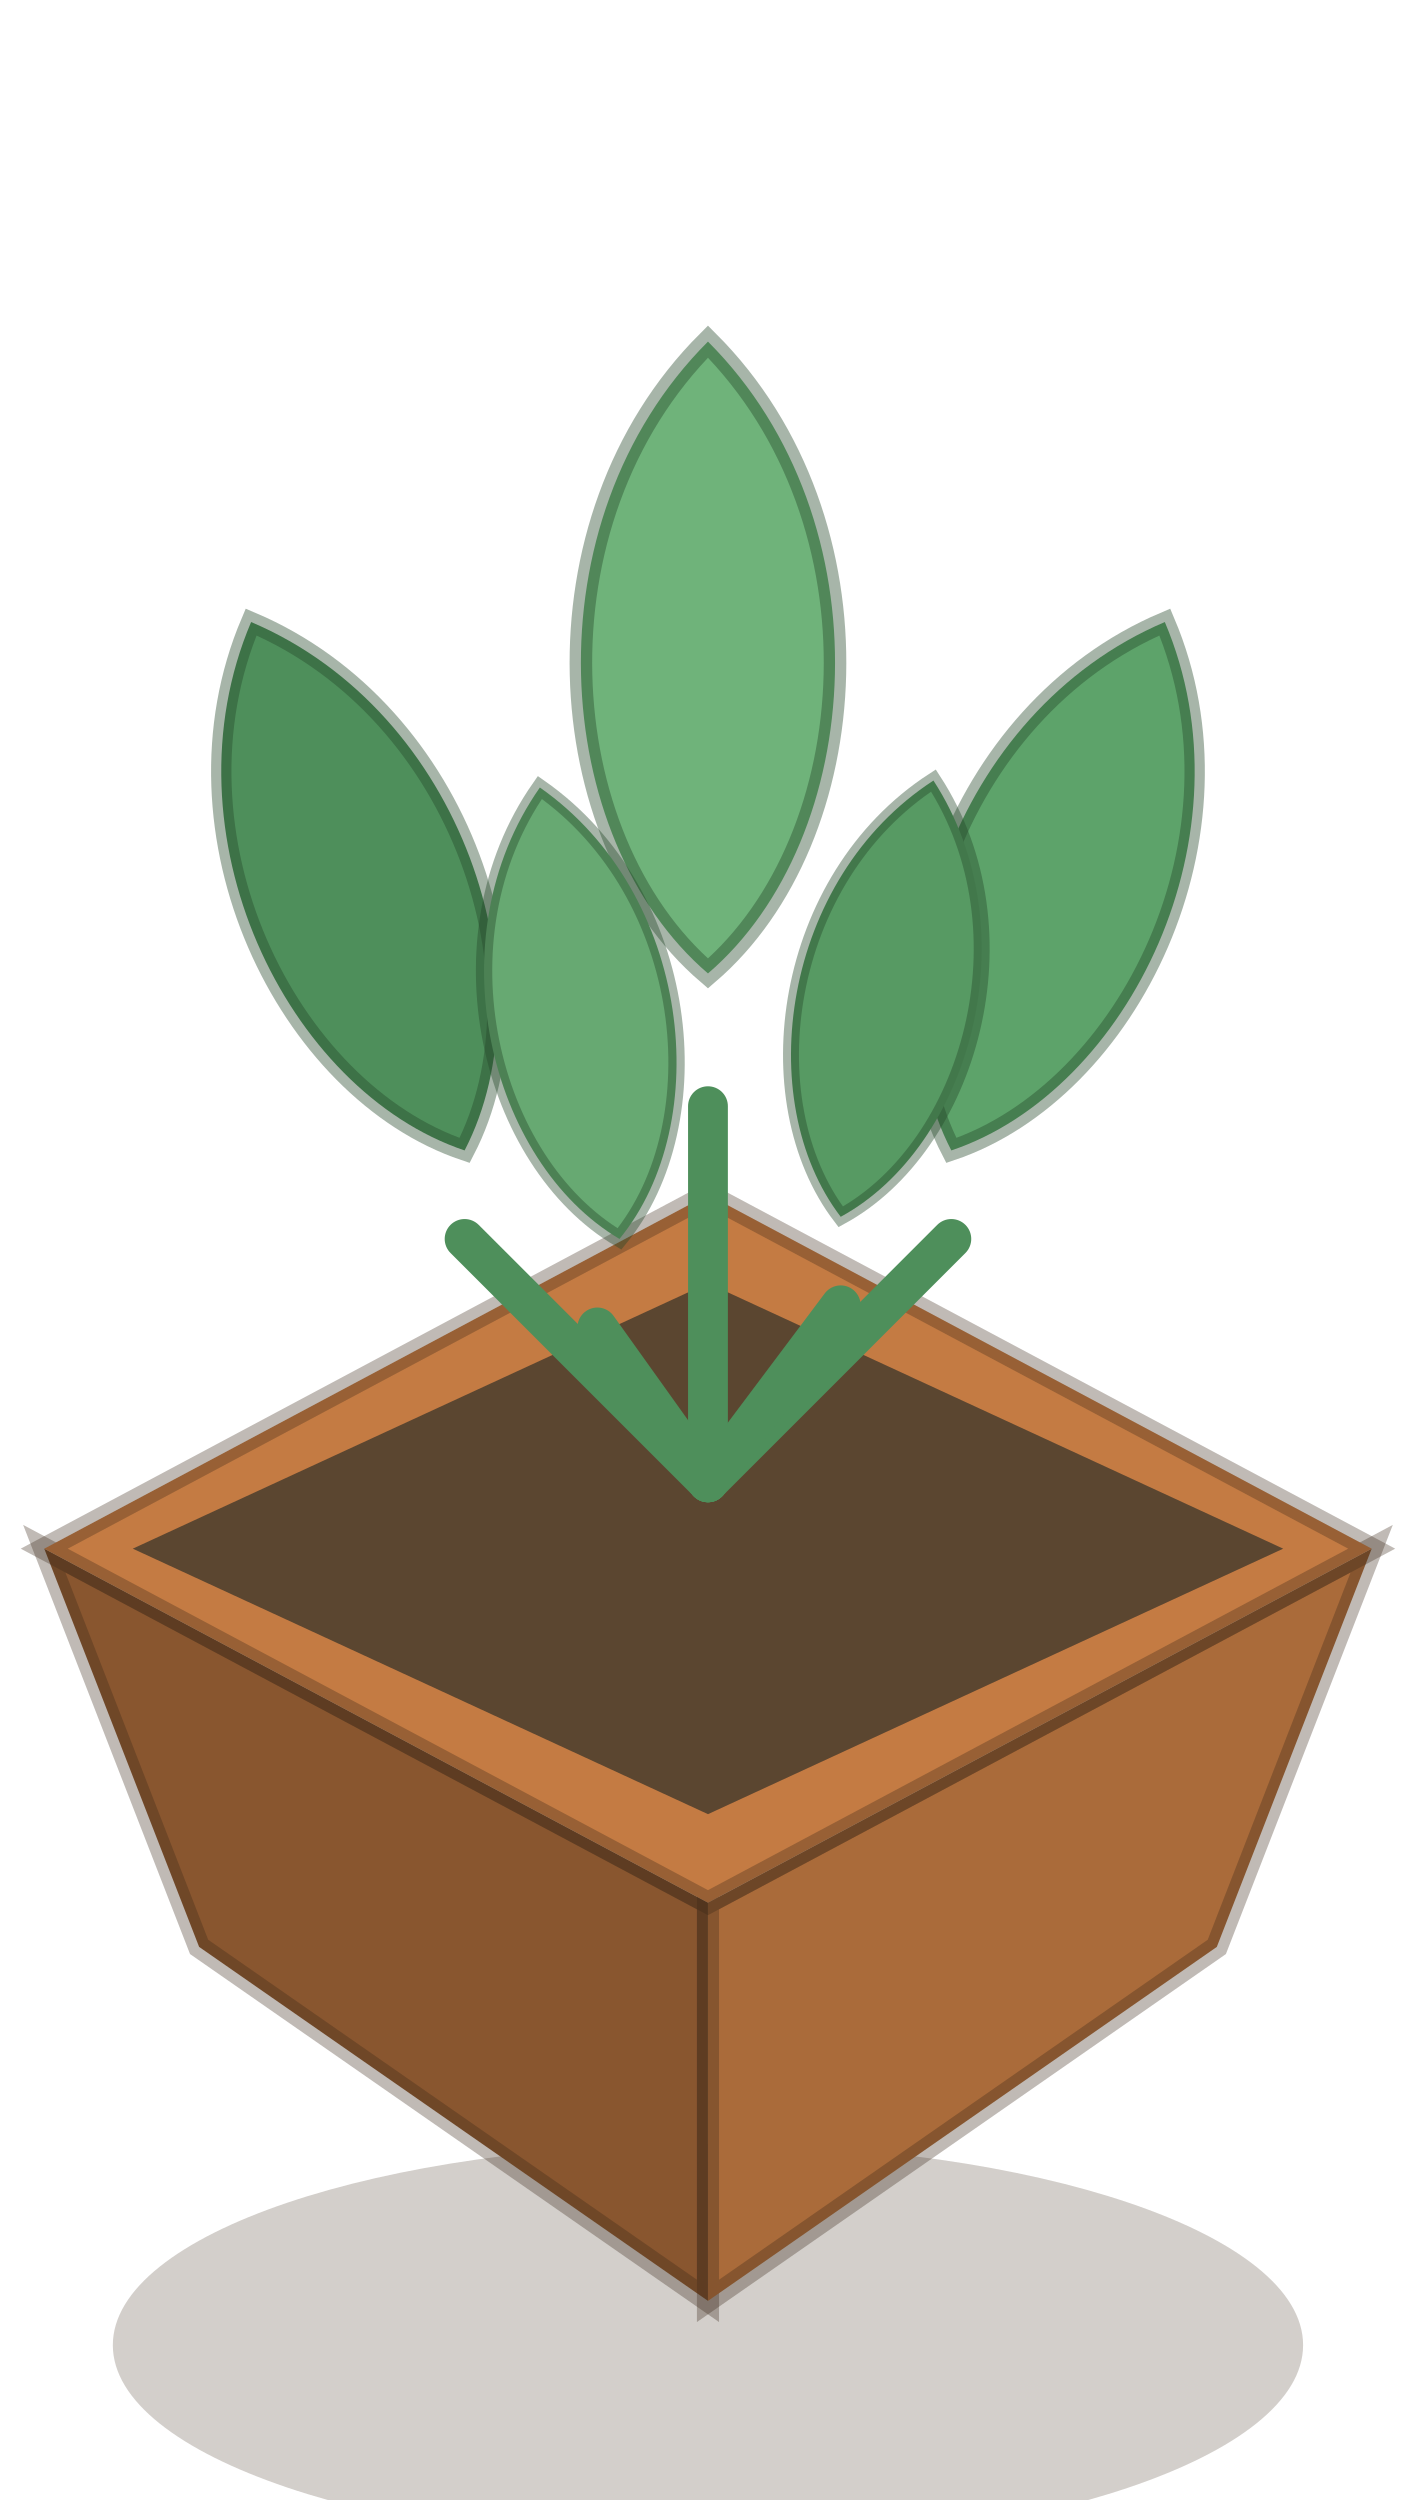
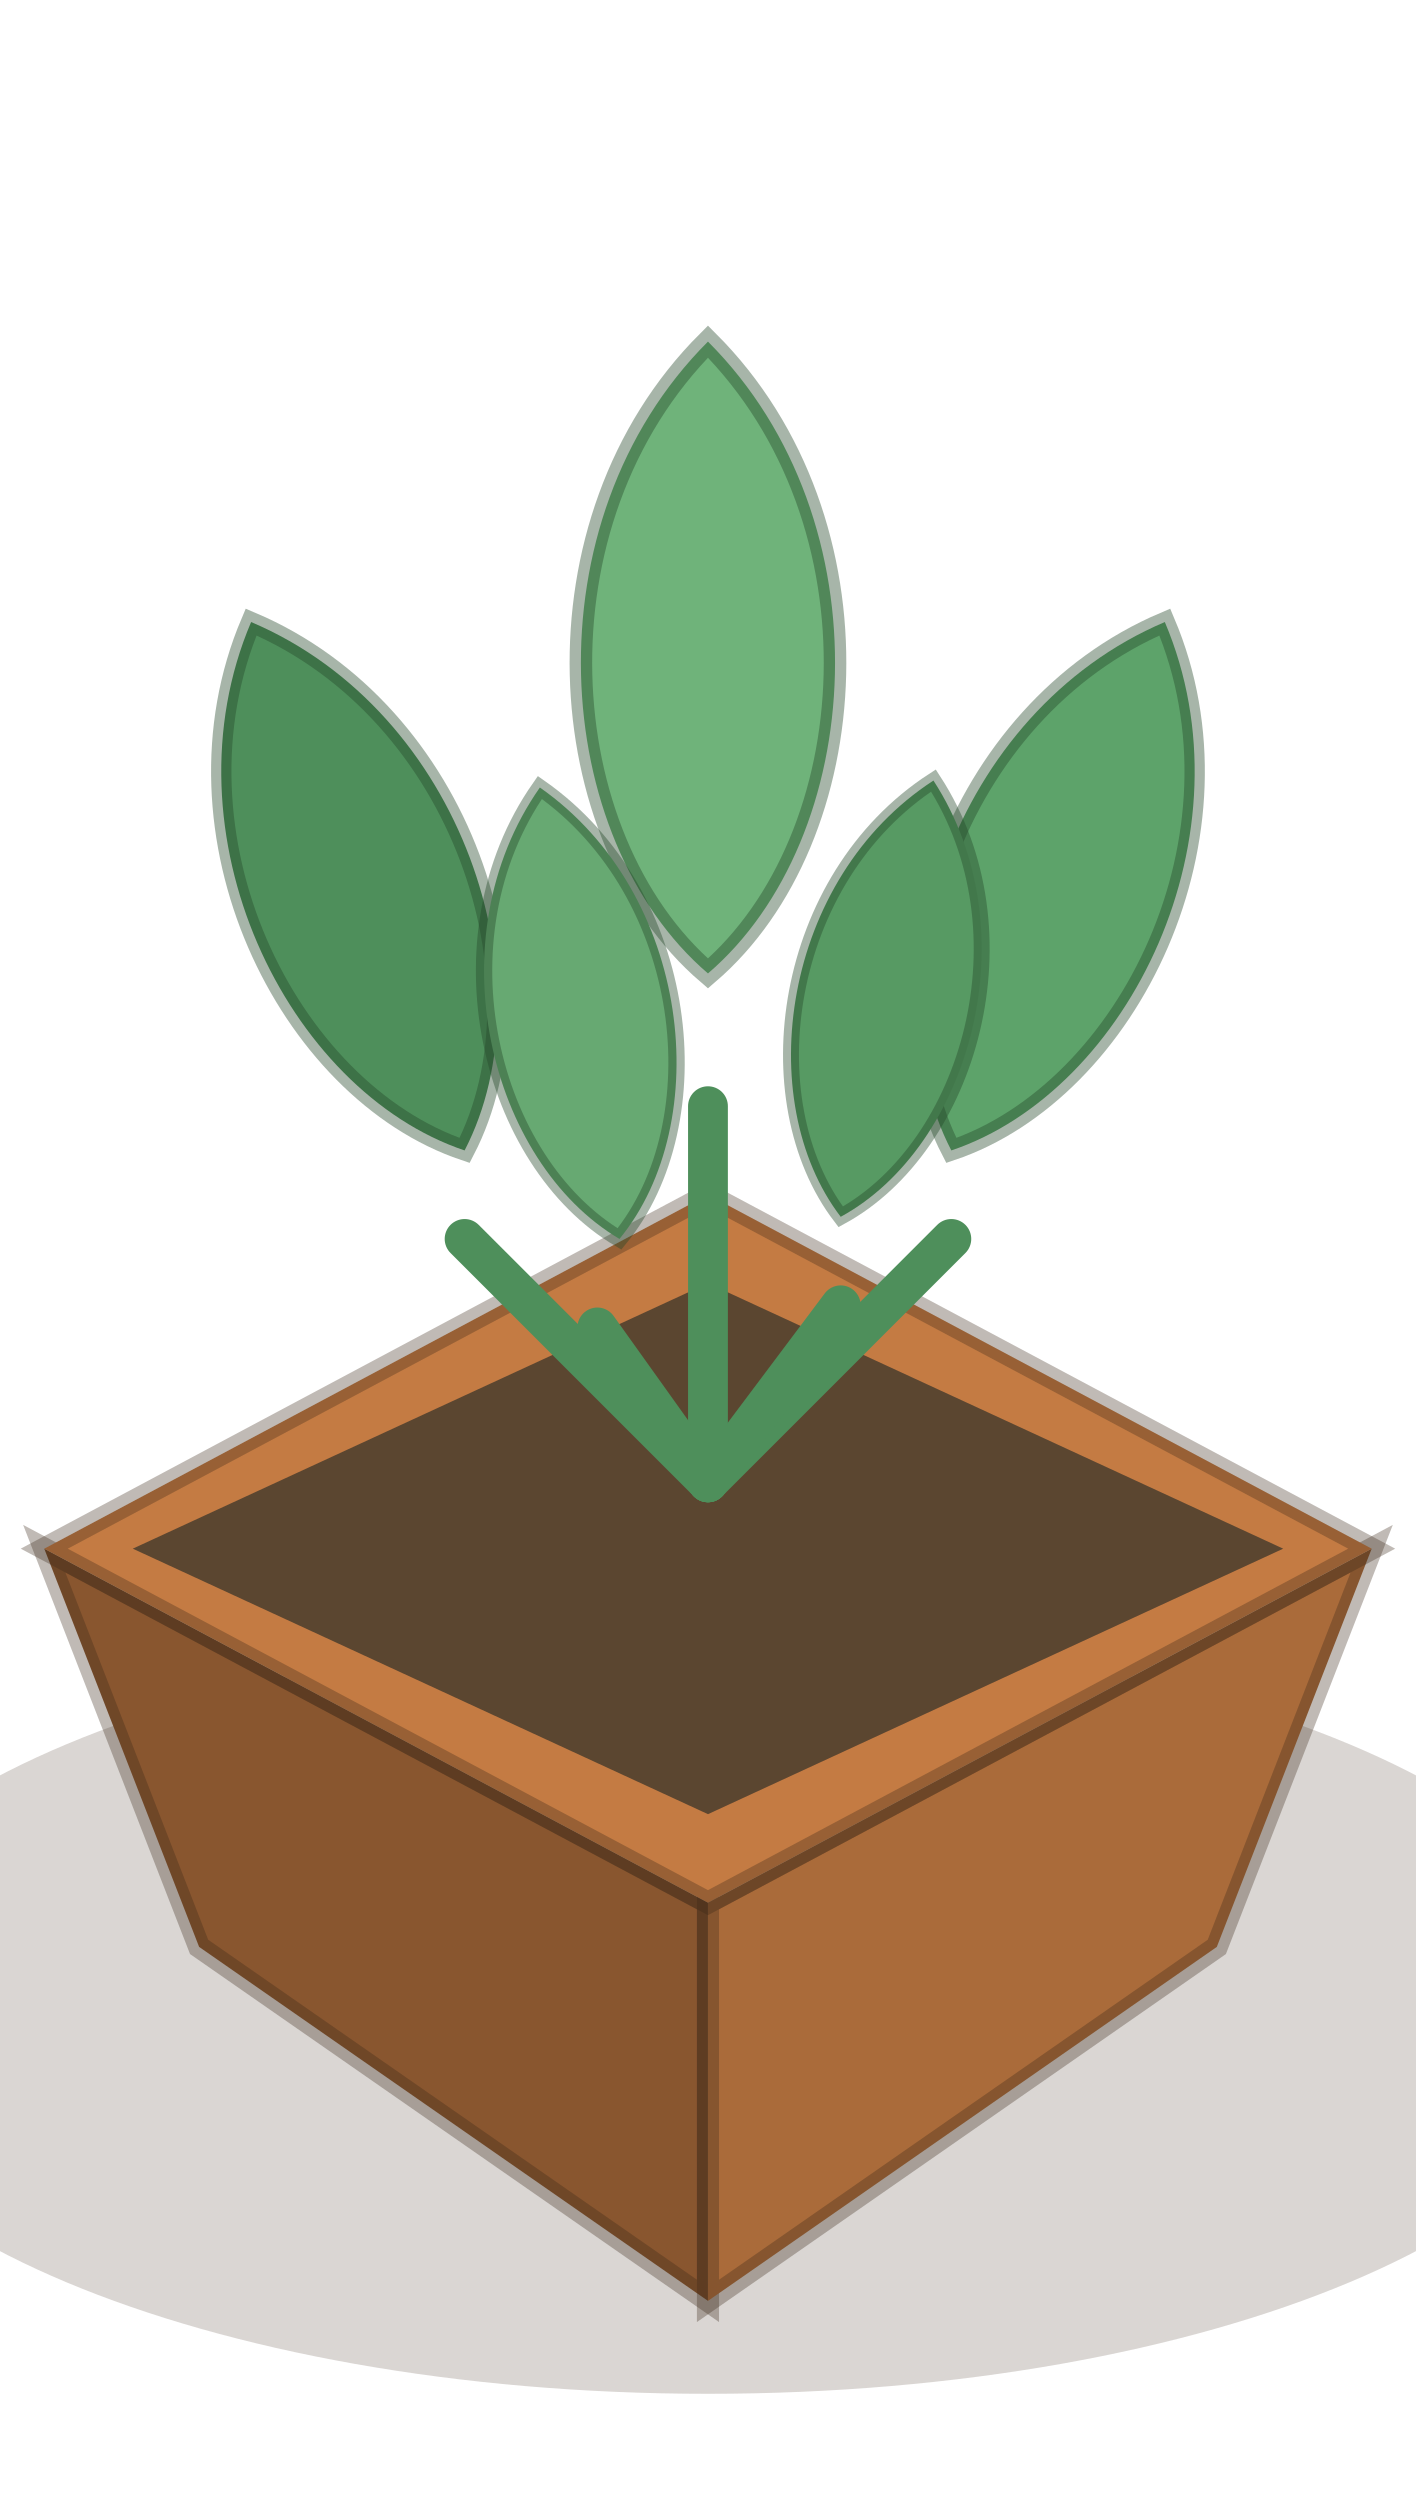
<svg xmlns="http://www.w3.org/2000/svg" width="64" height="113" viewBox="0 0 64 113">
-   <ellipse cx="32" cy="106" rx="26.9" ry="9.1" fill="rgba(58,40,22,.22)" />
+   <ellipse cx="32" cy="91" rx="41.0" ry="17.2" fill="rgba(58,40,22,.19)" />
  <polygon points="2,70 32,86 32,104 9,88" fill="#89562f" stroke="rgba(58,40,22,.32)" stroke-width="1" />
  <polygon points="32,86 62,70 55,88 32,104" fill="#aa6b3a" stroke="rgba(58,40,22,.32)" stroke-width="1" />
  <polygon points="2,70 32,54 62,70 32,86" fill="#c47b43" stroke="rgba(58,40,22,.32)" stroke-width="1" />
  <polygon points="6,70 32,58 58,70 32,82" fill="#5b4630" />
  <line x1="32" y1="67" x2="21" y2="56" stroke="#4e8f5b" stroke-width="1.8" stroke-linecap="round" />
  <line x1="32" y1="67" x2="43" y2="56" stroke="#4e8f5b" stroke-width="1.8" stroke-linecap="round" />
  <line x1="32" y1="67" x2="32" y2="50" stroke="#4e8f5b" stroke-width="1.8" stroke-linecap="round" />
  <line x1="32" y1="67" x2="27" y2="60" stroke="#4e8f5b" stroke-width="1.8" stroke-linecap="round" />
  <line x1="32" y1="67" x2="38" y2="59" stroke="#4e8f5b" stroke-width="1.8" stroke-linecap="round" />
  <g transform="translate(21,52) rotate(-22) scale(0.92)">
    <path d="M0,0 C-7,-6 -8,-20 0,-28 C8,-20 7,-6 0,0 Z" fill="#4e8f5b" stroke="rgba(35,70,40,.4)" stroke-width="1" />
  </g>
  <g transform="translate(43,52) rotate(22) scale(0.92)">
    <path d="M0,0 C-7,-6 -8,-20 0,-28 C8,-20 7,-6 0,0 Z" fill="#5da36a" stroke="rgba(35,70,40,.4)" stroke-width="1" />
  </g>
  <g transform="translate(32,44) rotate(0) scale(1.02)">
    <path d="M0,0 C-7,-6 -8,-20 0,-28 C8,-20 7,-6 0,0 Z" fill="#6fb37a" stroke="rgba(35,70,40,.4)" stroke-width="1" />
  </g>
  <g transform="translate(28,56) rotate(-10) scale(0.74)">
    <path d="M0,0 C-7,-6 -8,-20 0,-28 C8,-20 7,-6 0,0 Z" fill="#67a972" stroke="rgba(35,70,40,.4)" stroke-width="1" />
  </g>
  <g transform="translate(38,55) rotate(12) scale(0.72)">
    <path d="M0,0 C-7,-6 -8,-20 0,-28 C8,-20 7,-6 0,0 Z" fill="#579a63" stroke="rgba(35,70,40,.4)" stroke-width="1" />
  </g>
</svg>
